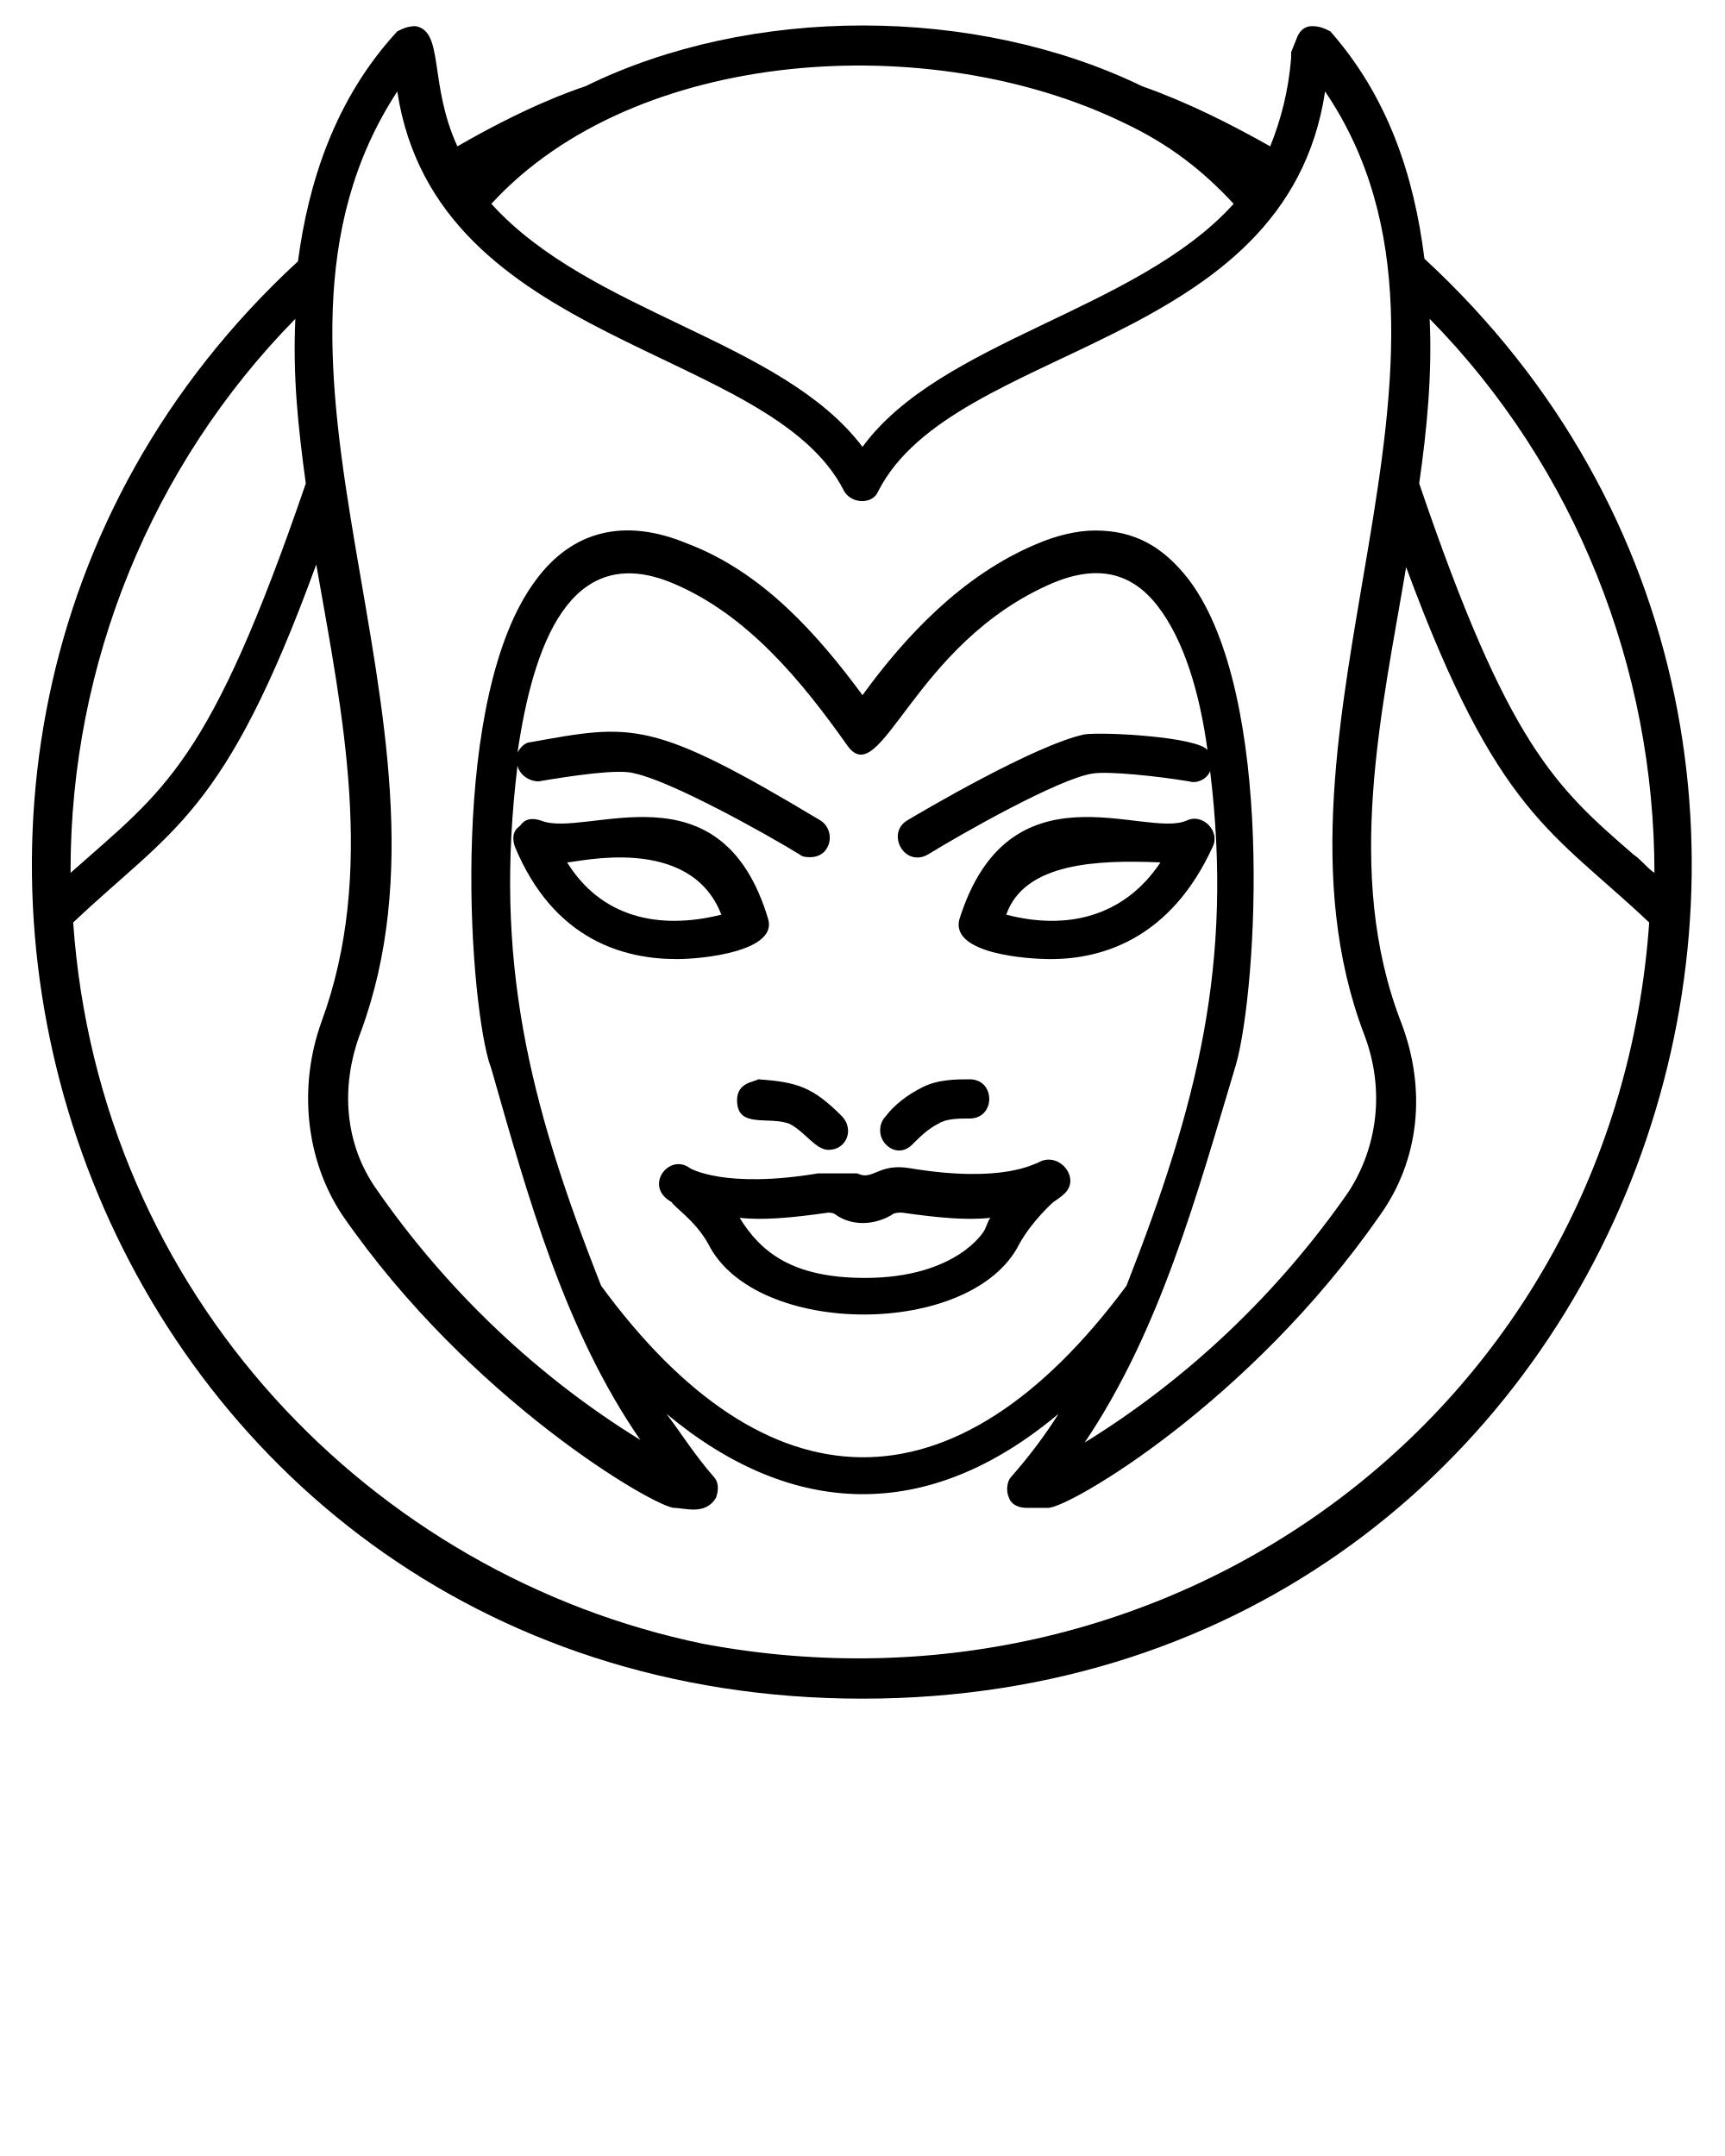
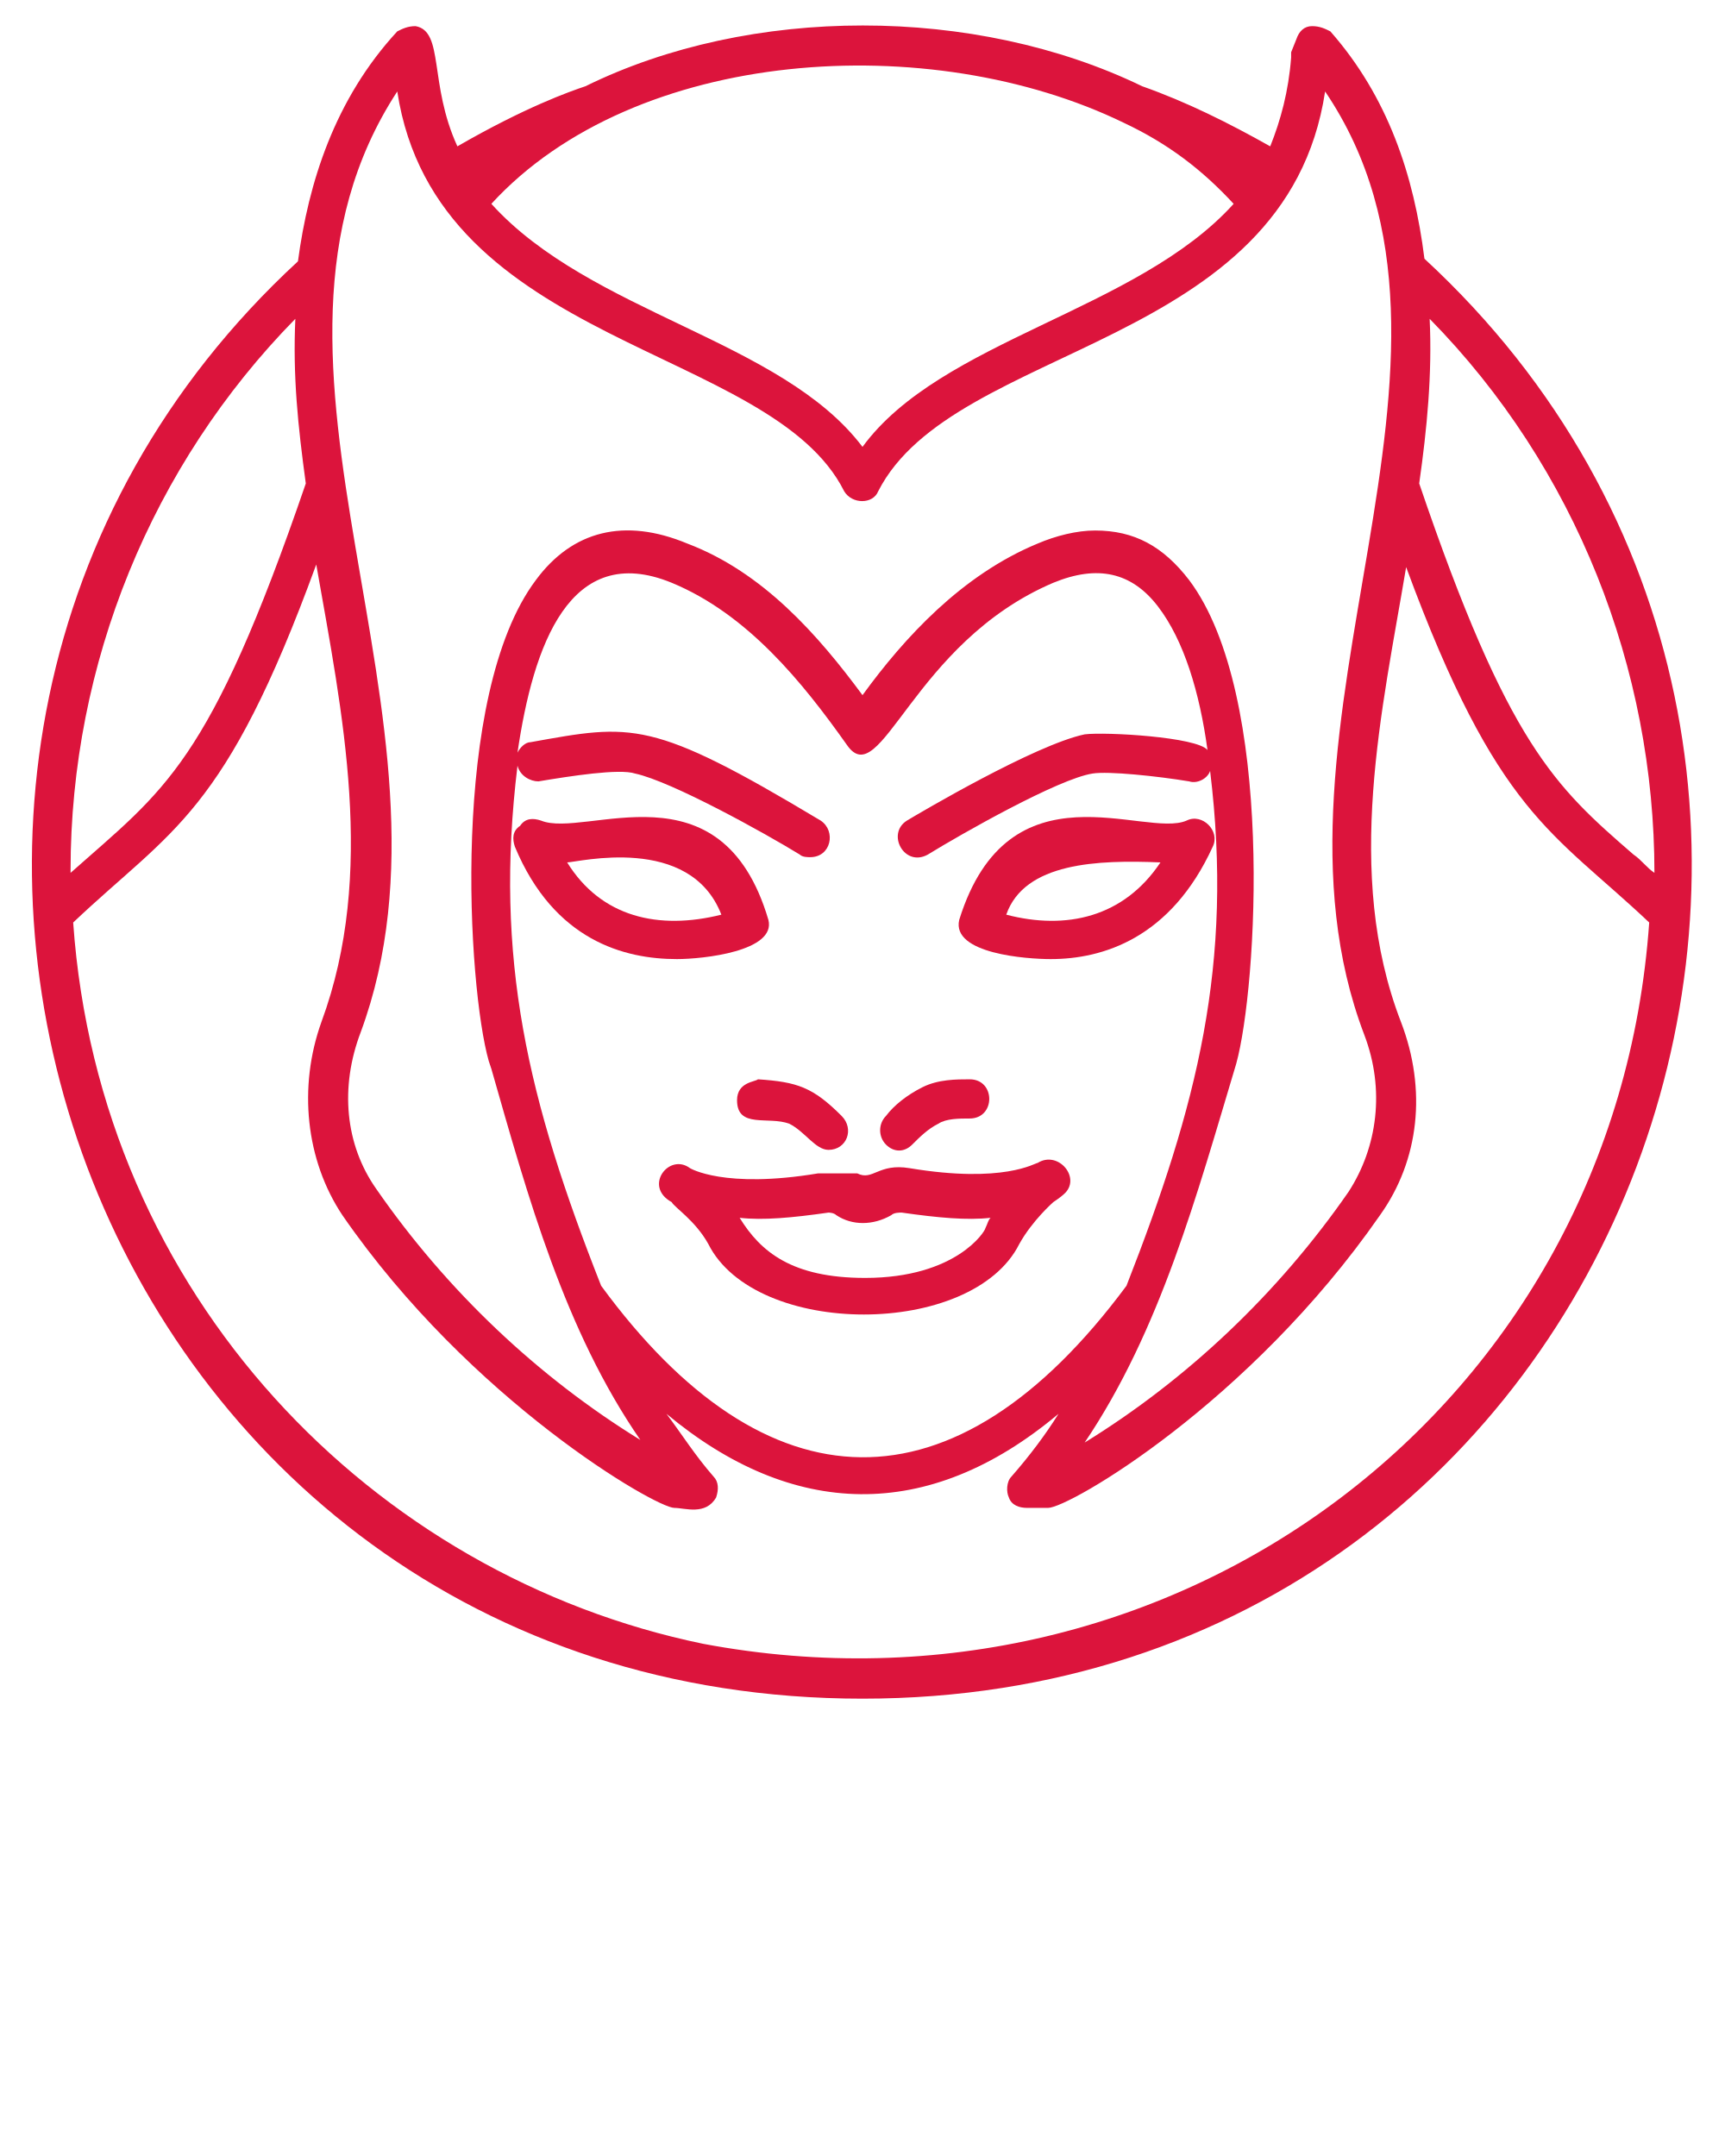
<svg xmlns="http://www.w3.org/2000/svg" version="1.1" x="0px" y="0px" viewBox="0 0 66 82.5" enable-background="new 0 0 66 66" xml:space="preserve">
+   <style>
+ path {
+     fill: crimson;
+ }
+ </style>
  <g>
    <path d="M54.5,9.9c-0.4-3.2-1.4-6.2-3.6-8.7C50.7,1.1,50.5,1,50.2,1c-0.3,0-0.5,0.2-0.6,0.5L49.4,2c0,0.1,0,0.1,0,0.2   c-0.1,1.3-0.4,2.4-0.8,3.4c-1.6-0.9-3.2-1.7-4.9-2.3c0,0,0,0,0,0c0,0,0,0,0,0l0,0c-6.4-3.1-15-3.1-21.3,0l0,0   c-0.6,0.2-2.3,0.8-4.9,2.3c-1.1-2.4-0.5-4.4-1.6-4.6c-0.3,0-0.5,0.1-0.7,0.2C12.8,3.8,11.8,7,11.4,10C-9.3,29.1,3.4,65,33,65   C62.5,65,75.3,29.1,54.5,9.9z M26.9,62.9C14.3,60.3,3.8,49.6,2.8,35.3c3.8-3.6,5.8-4.1,9.3-13.7c1,5.7,2.3,11.8,0.2,17.5   c-0.9,2.5-0.6,5.3,0.8,7.4c4.9,7.1,12,11.2,12.7,11.2c0.4,0,1.2,0.3,1.6-0.4c0.1-0.3,0.1-0.6-0.1-0.8c-0.7-0.8-1.2-1.6-1.8-2.4   c4.8,4,10,4.2,15,0c-0.5,0.8-1.1,1.6-1.8,2.4c-0.2,0.2-0.2,0.6-0.1,0.8c0.1,0.3,0.4,0.4,0.7,0.4c0,0,0,0,0,0l0.8,0   c0.8,0,7.7-4,12.7-11.2c1.5-2.1,1.8-4.8,0.8-7.4c-2.2-5.7-0.7-12,0.2-17.4c3.5,9.5,5.6,10.1,9.3,13.6C61.8,53.8,45,66.3,26.9,62.9z    M19.8,29.3c0.1,0.4,0.5,0.6,0.8,0.6c1.2-0.2,3.1-0.5,3.7-0.3c1.4,0.3,5,2.3,6.3,3.1c0.1,0.1,0.3,0.1,0.4,0.1c0.8,0,1-1,0.4-1.4   c-6.5-3.9-7.2-3.7-11.1-3c-0.2,0-0.4,0.2-0.5,0.4c0.6-4.1,2-8.1,5.9-6.5c2.9,1.2,5,3.8,6.7,6.2c1.3,1.9,2.5-3.9,7.9-6.2   c1.7-0.7,3-0.4,4,0.9c1,1.3,1.6,3.3,1.9,5.5c-0.4-0.5-3.9-0.7-4.7-0.6c-1.9,0.4-6.3,3-6.8,3.3c-0.8,0.5-0.1,1.8,0.8,1.3   c1.3-0.8,5-2.9,6.3-3.1c0.6-0.1,2.5,0.1,3.7,0.3c0.3,0.1,0.7-0.1,0.8-0.4c0.9,7.4-0.5,12.8-3.2,19.7c-6.6,8.9-13.8,8.6-20.1,0   C20.2,42.1,18.9,36.7,19.8,29.3z M43,4.7C43,4.7,43,4.7,43,4.7c1.7,0.8,3,1.8,4.2,3.1C43.5,11.9,36,13,33,17.1   C29.9,13,22.6,12,18.8,7.8C24.3,1.8,35.6,1.1,43,4.7z M15.2,3.5c1.5,9.8,14.3,9.7,17.1,15.3c0.3,0.5,1.1,0.5,1.3,0   c2.9-5.7,15.6-5.4,17.1-15.3c6.9,10.2-3,24.3,1.5,36.1c0.8,2.1,0.5,4.3-0.6,6c-2.7,3.9-6.2,7.2-10.1,9.6c2.9-4.3,4.3-9.5,5.8-14.5   c0.8-2.9,1.5-14.1-1.8-18.5c-1-1.3-2.1-1.9-3.6-1.9c-0.7,0-1.5,0.2-2.2,0.5c-2.9,1.2-5.1,3.6-6.7,5.8c-1.7-2.3-3.8-4.7-6.7-5.8   c-2.4-1-4.4-0.5-5.8,1.4c-3.3,4.4-2.6,15.6-1.8,18.4l0.1,0.3c1.4,4.9,2.8,10,5.7,14.2c-3.9-2.4-7.4-5.7-10.1-9.6   c-1.2-1.7-1.4-3.9-0.6-6C18.2,27.6,8.4,13.9,15.2,3.5z M11.3,12.2c-0.1,2.2,0.1,4.1,0.4,6.3C8,29.3,6.3,30.2,2.7,33.4   c0,0,0-0.1,0-0.1C2.7,25.4,5.8,17.8,11.3,12.2z M63.3,33.4c-0.3-0.2-0.5-0.5-0.8-0.7c-3-2.6-4.8-4.2-8.2-14.2   c0.3-2.1,0.5-4.2,0.4-6.3C60.3,17.9,63.3,25.6,63.3,33.4z" />
    <path d="M34.9,43.8c0.3-0.3,0.6-0.6,1-0.8c0.3-0.2,0.8-0.2,1.2-0.2c1,0,1-1.5,0-1.5c0,0,0,0,0,0c-0.5,0-1.2,0-1.8,0.3   c-0.6,0.3-1.1,0.7-1.4,1.1c-0.3,0.3-0.3,0.8,0,1.1C34.2,44.1,34.6,44.1,34.9,43.8z" />
    <path d="M28.2,42.1c0,1.1,1.2,0.6,2,0.9c0.6,0.3,1,1,1.5,1c0.7,0,1-0.8,0.5-1.3c-1.1-1.1-1.7-1.3-3.2-1.4   C28.9,41.4,28.2,41.4,28.2,42.1z" />
    <path d="M31.3,44.9c-3.6,0.6-4.9-0.2-4.9-0.2c-0.8-0.6-1.8,0.7-0.7,1.3c0.1,0.2,0.9,0.7,1.4,1.6c1.8,3.6,10.1,3.6,11.9,0   c0.5-0.9,1.3-1.6,1.3-1.6c0,0,0.3-0.2,0.4-0.3c0.7-0.6-0.2-1.7-1-1.2c-0.1,0-1.3,0.8-4.9,0.2c-1.2-0.2-1.4,0.5-2,0.2   C32.3,44.9,31.8,44.9,31.3,44.9z M32,46.5c0.6,0.4,1.4,0.4,2.1,0c0.1-0.1,0.3-0.1,0.4-0.1c1.4,0.2,2.5,0.3,3.4,0.2   c-0.1,0.1-0.1,0.2-0.2,0.4c0,0.1-1.1,1.9-4.6,1.9c-2.8,0-4-1-4.8-2.3c0.9,0.1,2,0,3.4-0.2C31.7,46.4,31.9,46.4,32,46.5z" />
    <path d="M19.7,32.4c1.5,3.6,4.2,4.3,6.2,4.3c1,0,3.8-0.3,3.5-1.5c-1.8-6.1-7-3.1-8.7-3.8c-0.3-0.1-0.6-0.1-0.8,0.2   C19.6,31.8,19.6,32.1,19.7,32.4z M27.6,35c-2.4,0.6-4.6,0.1-5.9-2C22.1,33,26.4,31.9,27.6,35z" />
    <path d="M40.2,36.7c2,0,4.6-0.8,6.2-4.3c0.3-0.6-0.4-1.3-1-1c-1.6,0.7-6.8-2.3-8.7,3.8C36.4,36.5,39.3,36.7,40.2,36.7z M44.4,33   c-1.4,2.1-3.6,2.6-5.9,2C39.2,33,42,32.9,44.4,33z" />
  </g>
</svg>
